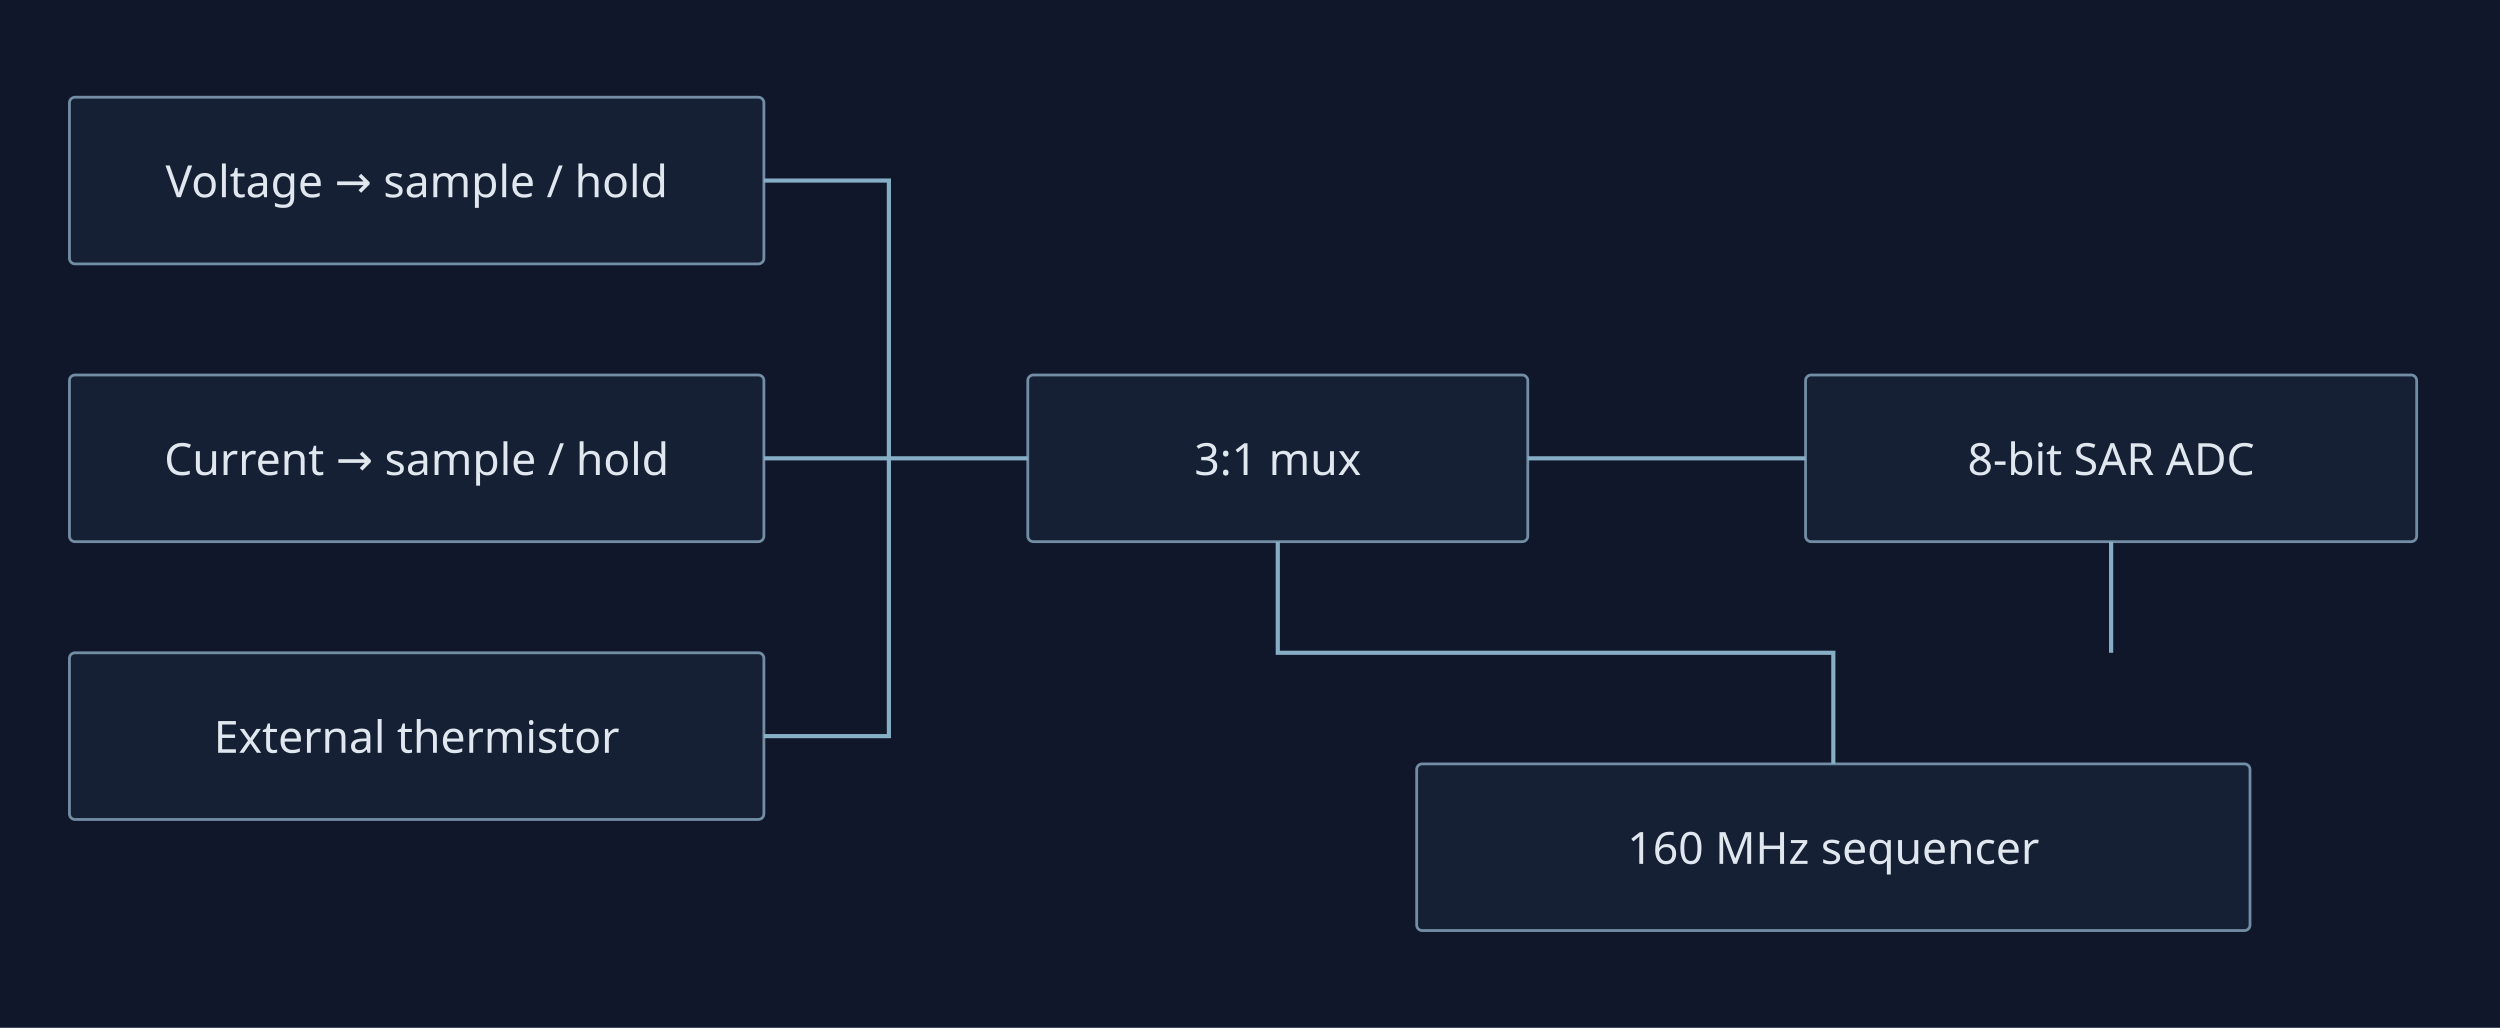
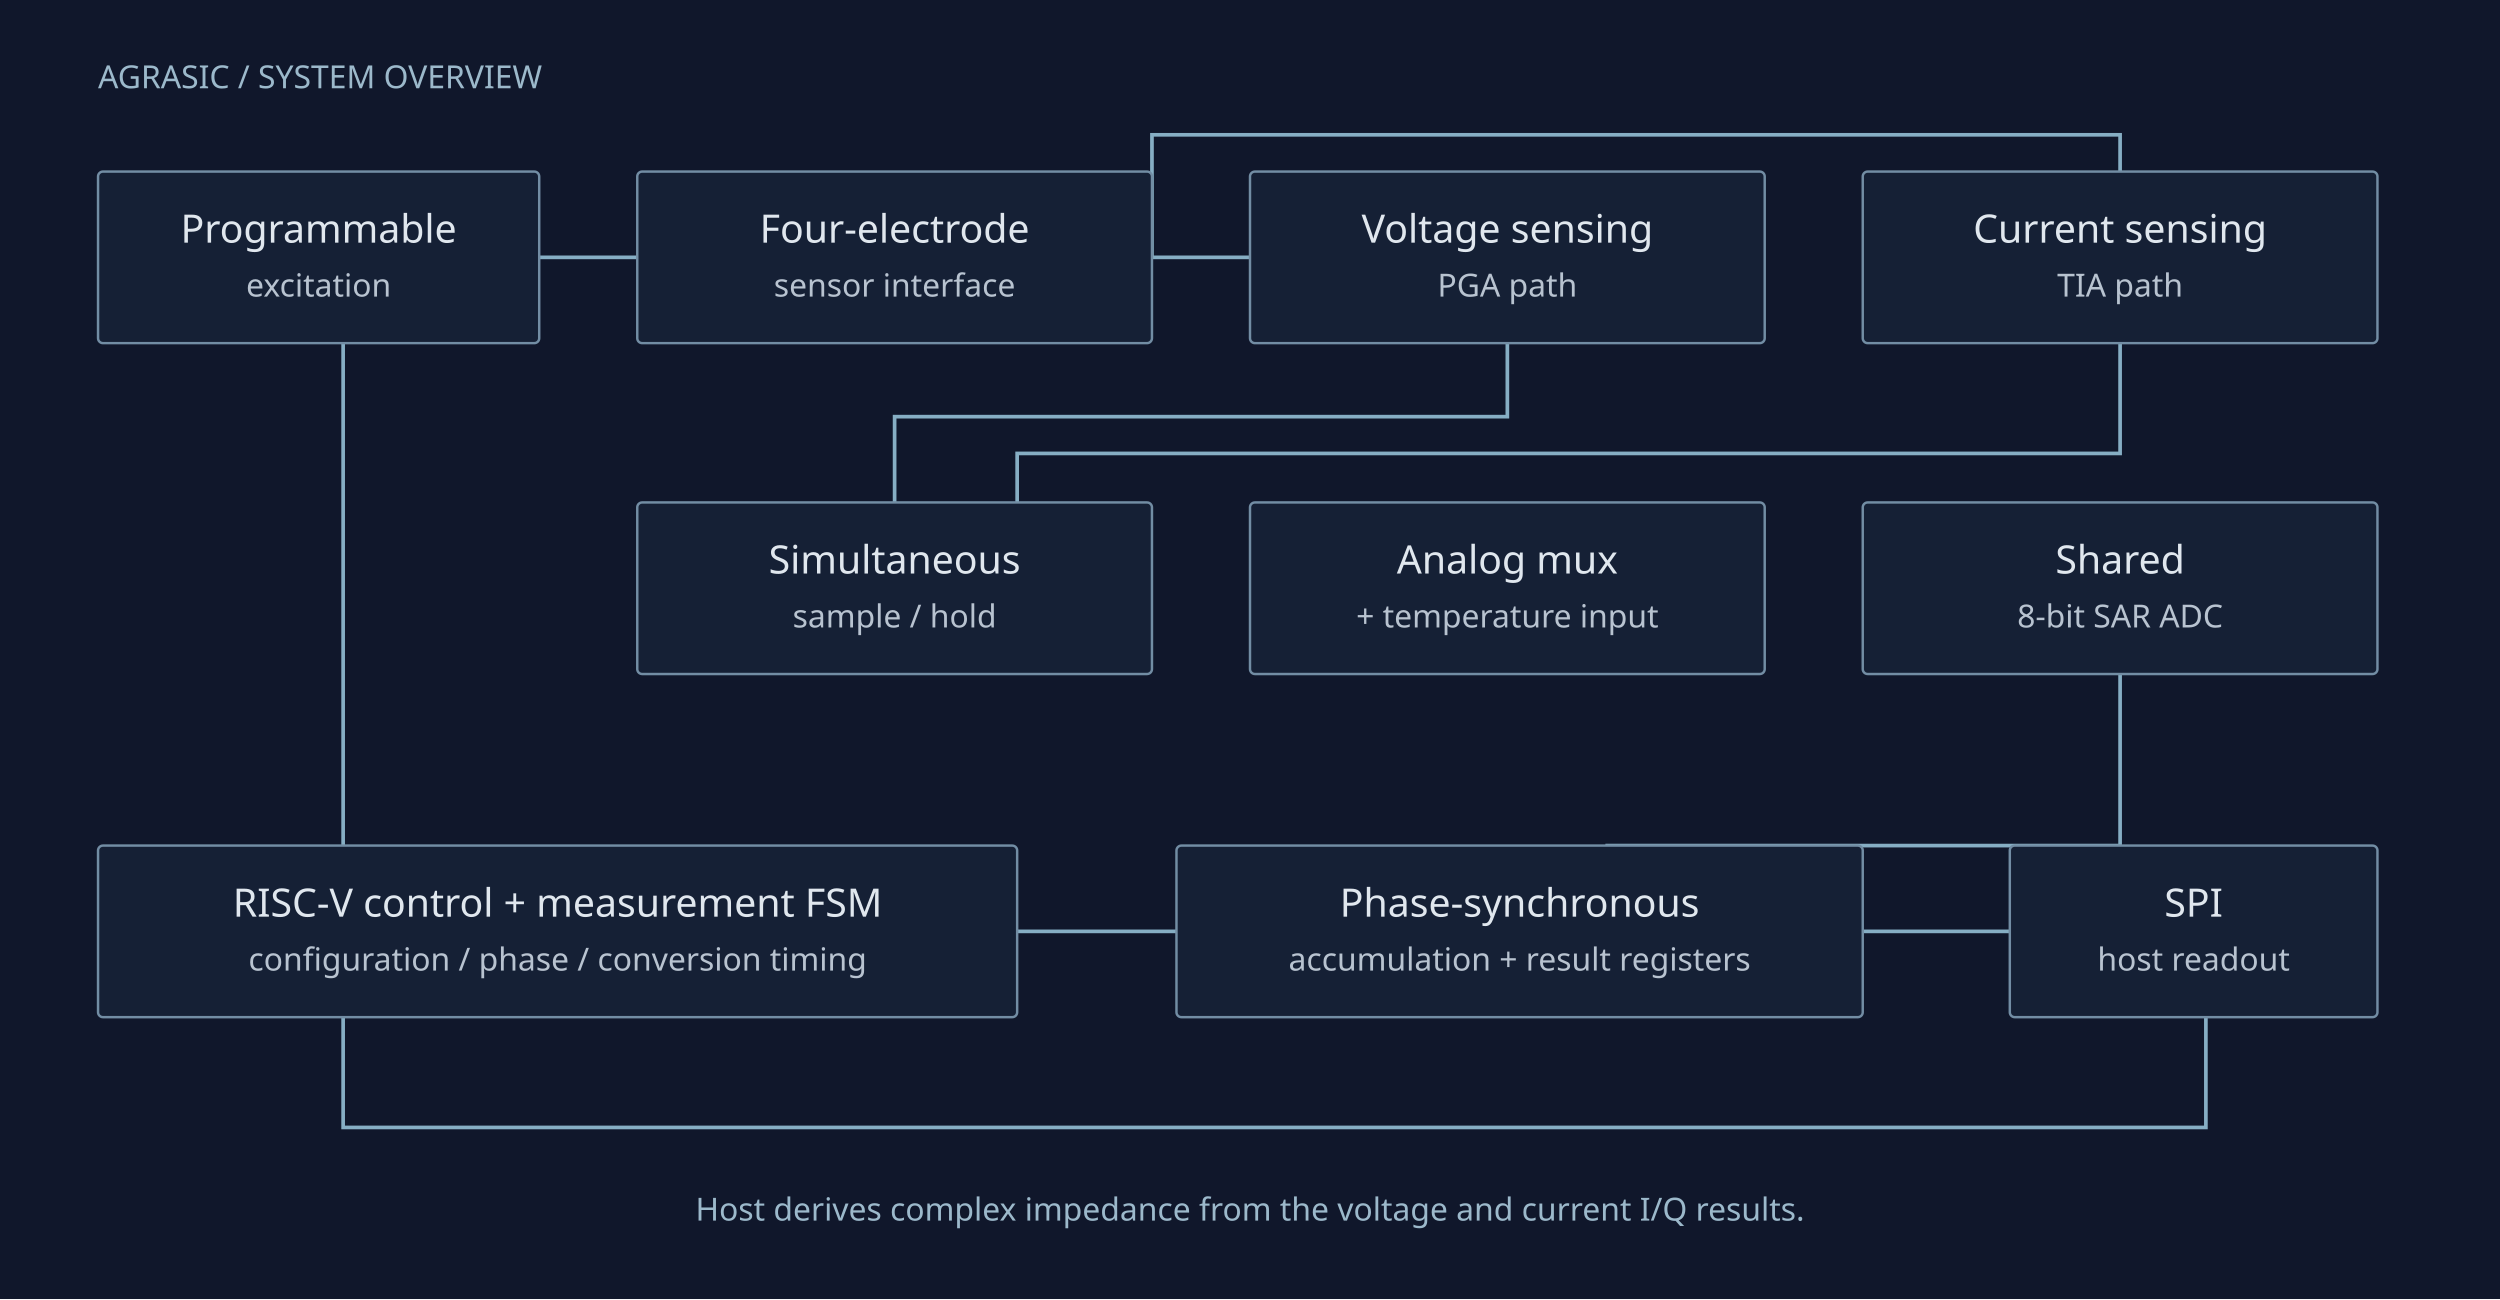
- <svg xmlns="http://www.w3.org/2000/svg" viewBox="0 0 900 370">
-   <rect width="900" height="370" fill="#10172b" />
-   <g font-family="sans-serif" font-size="16" fill="#e0e7ee" stroke="#728da4">
-     <rect x="25" y="35" width="250" height="60" rx="2" fill="#152035" />
-     <text x="150.0" y="71" text-anchor="middle" stroke="none">Voltage → sample / hold</text>
-     <rect x="25" y="135" width="250" height="60" rx="2" fill="#152035" />
-     <text x="150.0" y="171" text-anchor="middle" stroke="none">Current → sample / hold</text>
-     <rect x="25" y="235" width="250" height="60" rx="2" fill="#152035" />
-     <text x="150.0" y="271" text-anchor="middle" stroke="none">External thermistor</text>
-     <rect x="370" y="135" width="180" height="60" rx="2" fill="#152035" />
-     <text x="460.0" y="171" text-anchor="middle" stroke="none">3:1 mux</text>
-     <rect x="650" y="135" width="220" height="60" rx="2" fill="#152035" />
-     <text x="760.0" y="171" text-anchor="middle" stroke="none">8-bit SAR ADC</text>
-     <rect x="510" y="275" width="300" height="60" rx="2" fill="#152035" />
-     <text x="660.0" y="311" text-anchor="middle" stroke="none">160 MHz sequencer</text>
+ <svg xmlns="http://www.w3.org/2000/svg" viewBox="0 0 1020 530">
+   <rect width="1020" height="530" fill="#10172b" />
+   <g fill="none" stroke="#86aec4" stroke-width="1.5">
+     <path d="M220 105h40M470 105h40M470 105v-50h395v15M615 140v30H365v35M865 140v45H415v20m145 35h40m210 0h40M865 275v70H655M415 380h65M760 380h60M140 345V140M900 380v80H140V415" />
  </g>
-   <path d="M275 65h45v100h50M275 165h95M275 265h45V165M550 165h100M660 275v-40H460v-40M760 235v-40" fill="none" stroke="#86aec4" stroke-width="1.5" />
+   <g font-family="sans-serif" fill="#e0e7ee" text-anchor="middle">
+     <text x="40" y="36" text-anchor="start" font-size="13" fill="#9cb9cb">AGRASIC / SYSTEM OVERVIEW</text>
+     <rect x="40" y="70" width="180" height="70" rx="2" fill="#152035" stroke="#728da4" />
+     <text x="130.0" y="99" font-size="16">Programmable</text>
+     <text x="130.0" y="121" font-size="13" fill="#b8c3d0">excitation</text>
+     <rect x="260" y="70" width="210" height="70" rx="2" fill="#152035" stroke="#728da4" />
+     <text x="365.0" y="99" font-size="16">Four-electrode</text>
+     <text x="365.0" y="121" font-size="13" fill="#b8c3d0">sensor interface</text>
+     <rect x="510" y="70" width="210" height="70" rx="2" fill="#152035" stroke="#728da4" />
+     <text x="615.0" y="99" font-size="16">Voltage sensing</text>
+     <text x="615.0" y="121" font-size="13" fill="#b8c3d0">PGA path</text>
+     <rect x="760" y="70" width="210" height="70" rx="2" fill="#152035" stroke="#728da4" />
+     <text x="865.0" y="99" font-size="16">Current sensing</text>
+     <text x="865.0" y="121" font-size="13" fill="#b8c3d0">TIA path</text>
+     <rect x="260" y="205" width="210" height="70" rx="2" fill="#152035" stroke="#728da4" />
+     <text x="365.0" y="234" font-size="16">Simultaneous</text>
+     <text x="365.0" y="256" font-size="13" fill="#b8c3d0">sample / hold</text>
+     <rect x="510" y="205" width="210" height="70" rx="2" fill="#152035" stroke="#728da4" />
+     <text x="615.0" y="234" font-size="16">Analog mux</text>
+     <text x="615.0" y="256" font-size="13" fill="#b8c3d0">+ temperature input</text>
+     <rect x="760" y="205" width="210" height="70" rx="2" fill="#152035" stroke="#728da4" />
+     <text x="865.0" y="234" font-size="16">Shared</text>
+     <text x="865.0" y="256" font-size="13" fill="#b8c3d0">8-bit SAR ADC</text>
+     <rect x="40" y="345" width="375" height="70" rx="2" fill="#152035" stroke="#728da4" />
+     <text x="227.5" y="374" font-size="16">RISC-V control + measurement FSM</text>
+     <text x="227.5" y="396" font-size="13" fill="#b8c3d0">configuration / phase / conversion timing</text>
+     <rect x="480" y="345" width="280" height="70" rx="2" fill="#152035" stroke="#728da4" />
+     <text x="620.0" y="374" font-size="16">Phase-synchronous</text>
+     <text x="620.0" y="396" font-size="13" fill="#b8c3d0">accumulation + result registers</text>
+     <rect x="820" y="345" width="150" height="70" rx="2" fill="#152035" stroke="#728da4" />
+     <text x="895.0" y="374" font-size="16">SPI</text>
+     <text x="895.0" y="396" font-size="13" fill="#b8c3d0">host readout</text>
+     <text x="510" y="498" font-size="13" fill="#9cb9cb">Host derives complex impedance from the voltage and current I/Q results.</text>
+   </g>
</svg>
